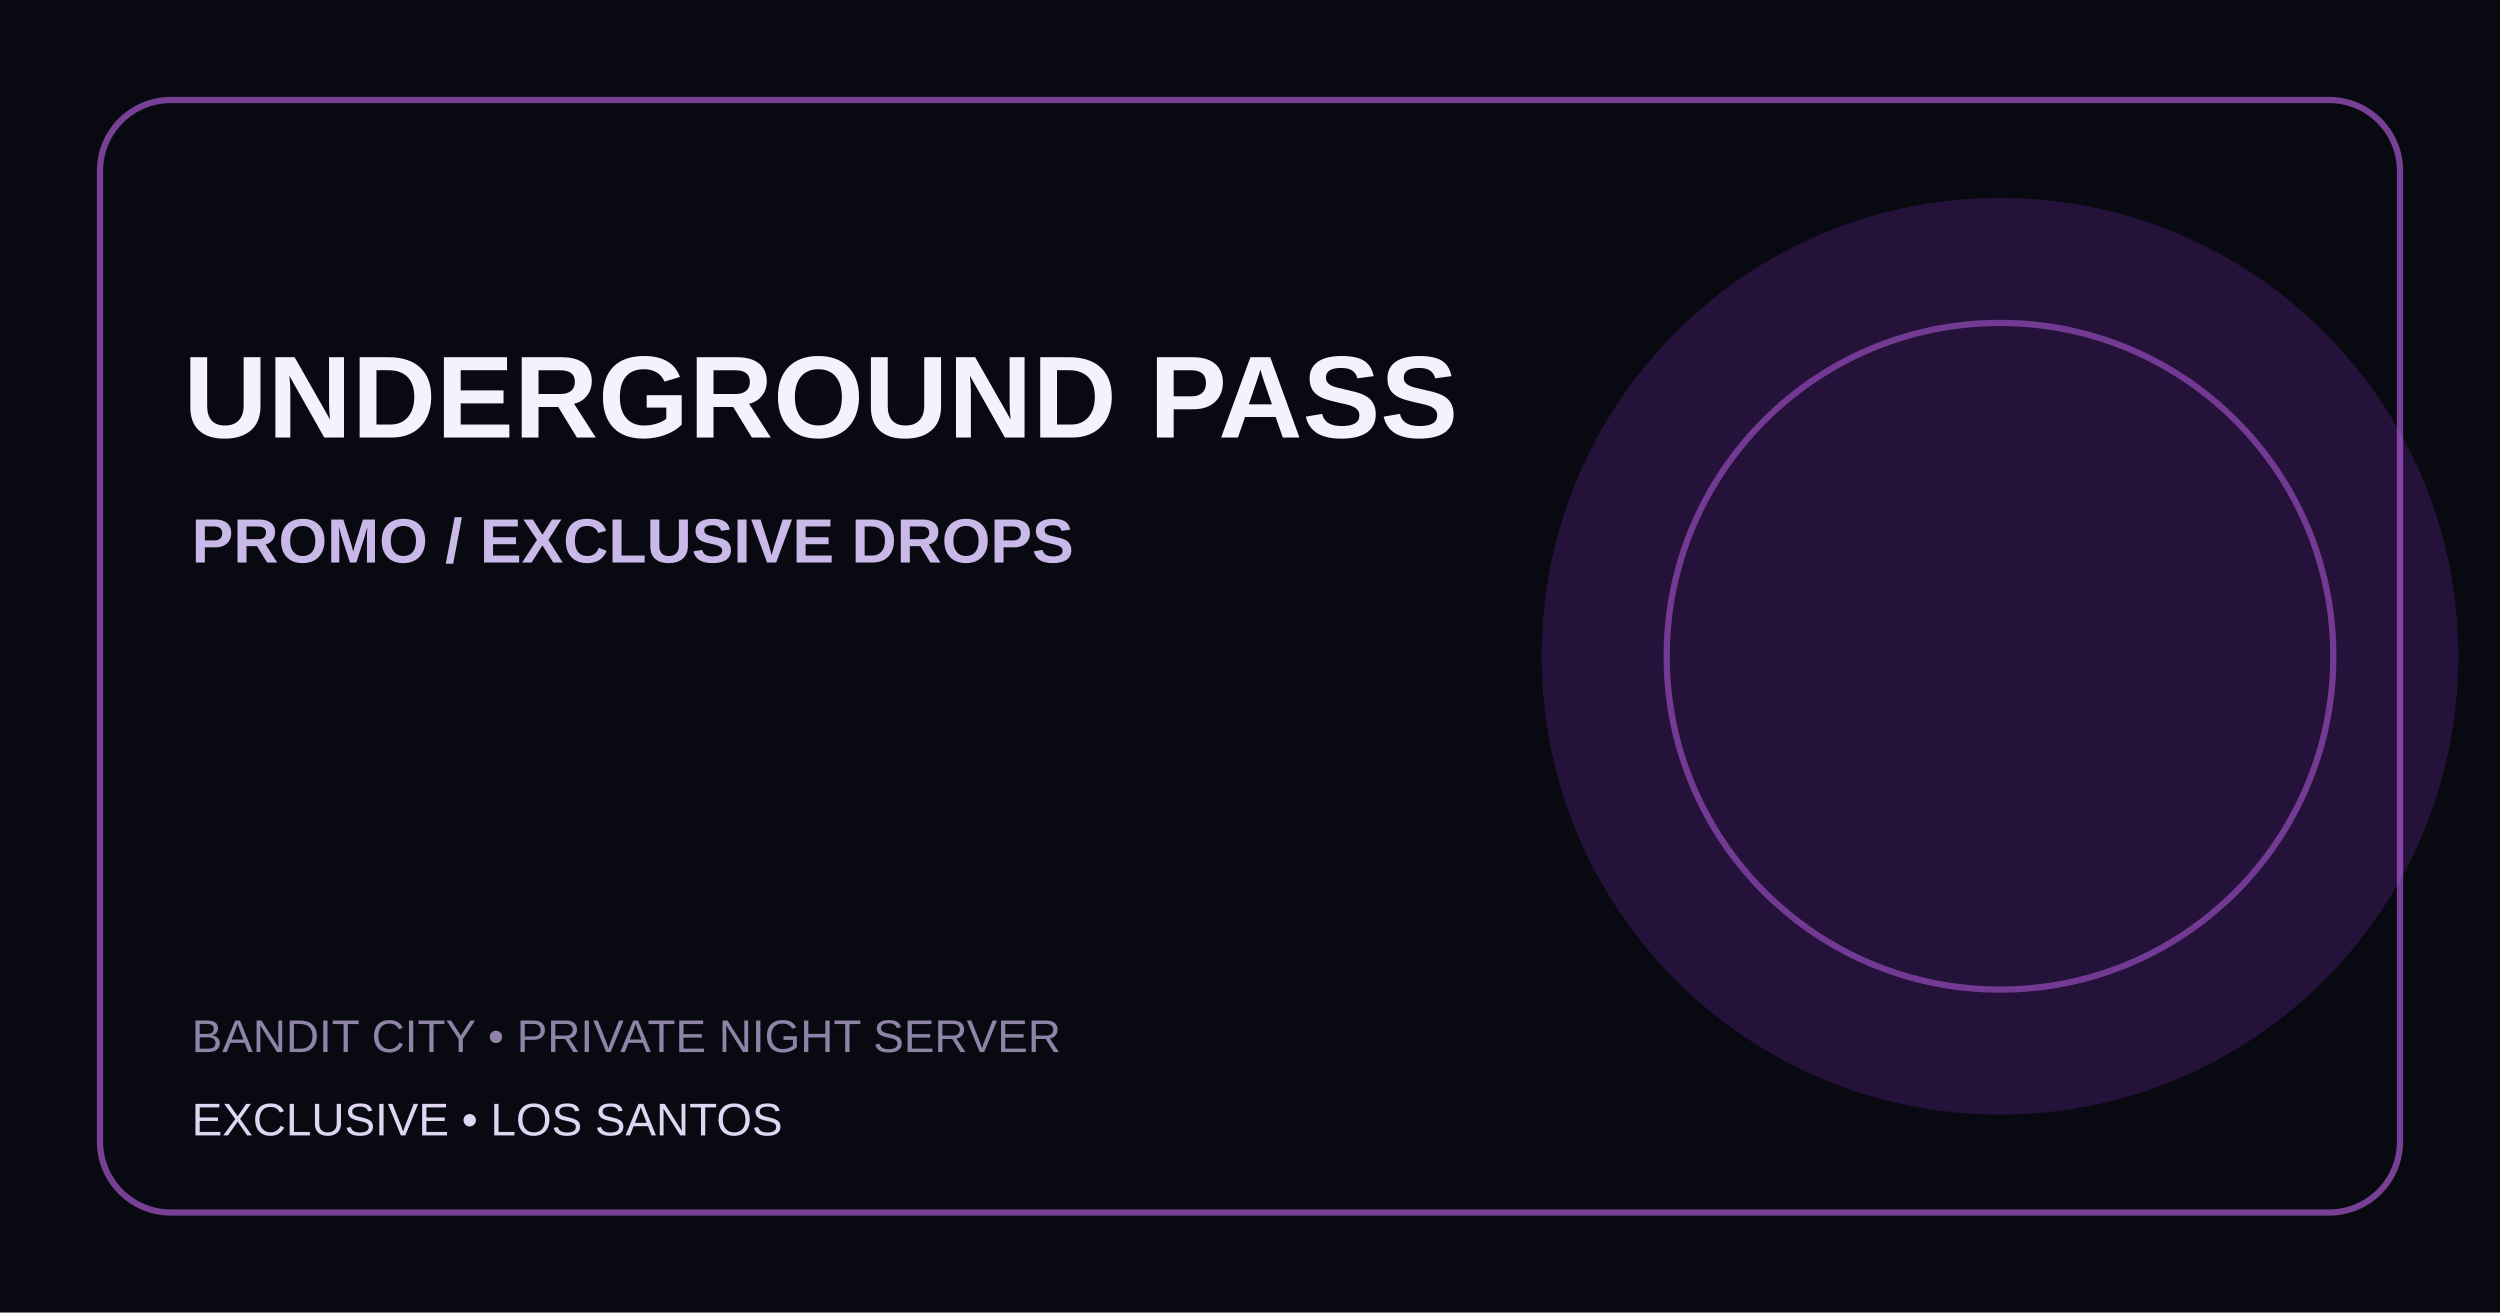
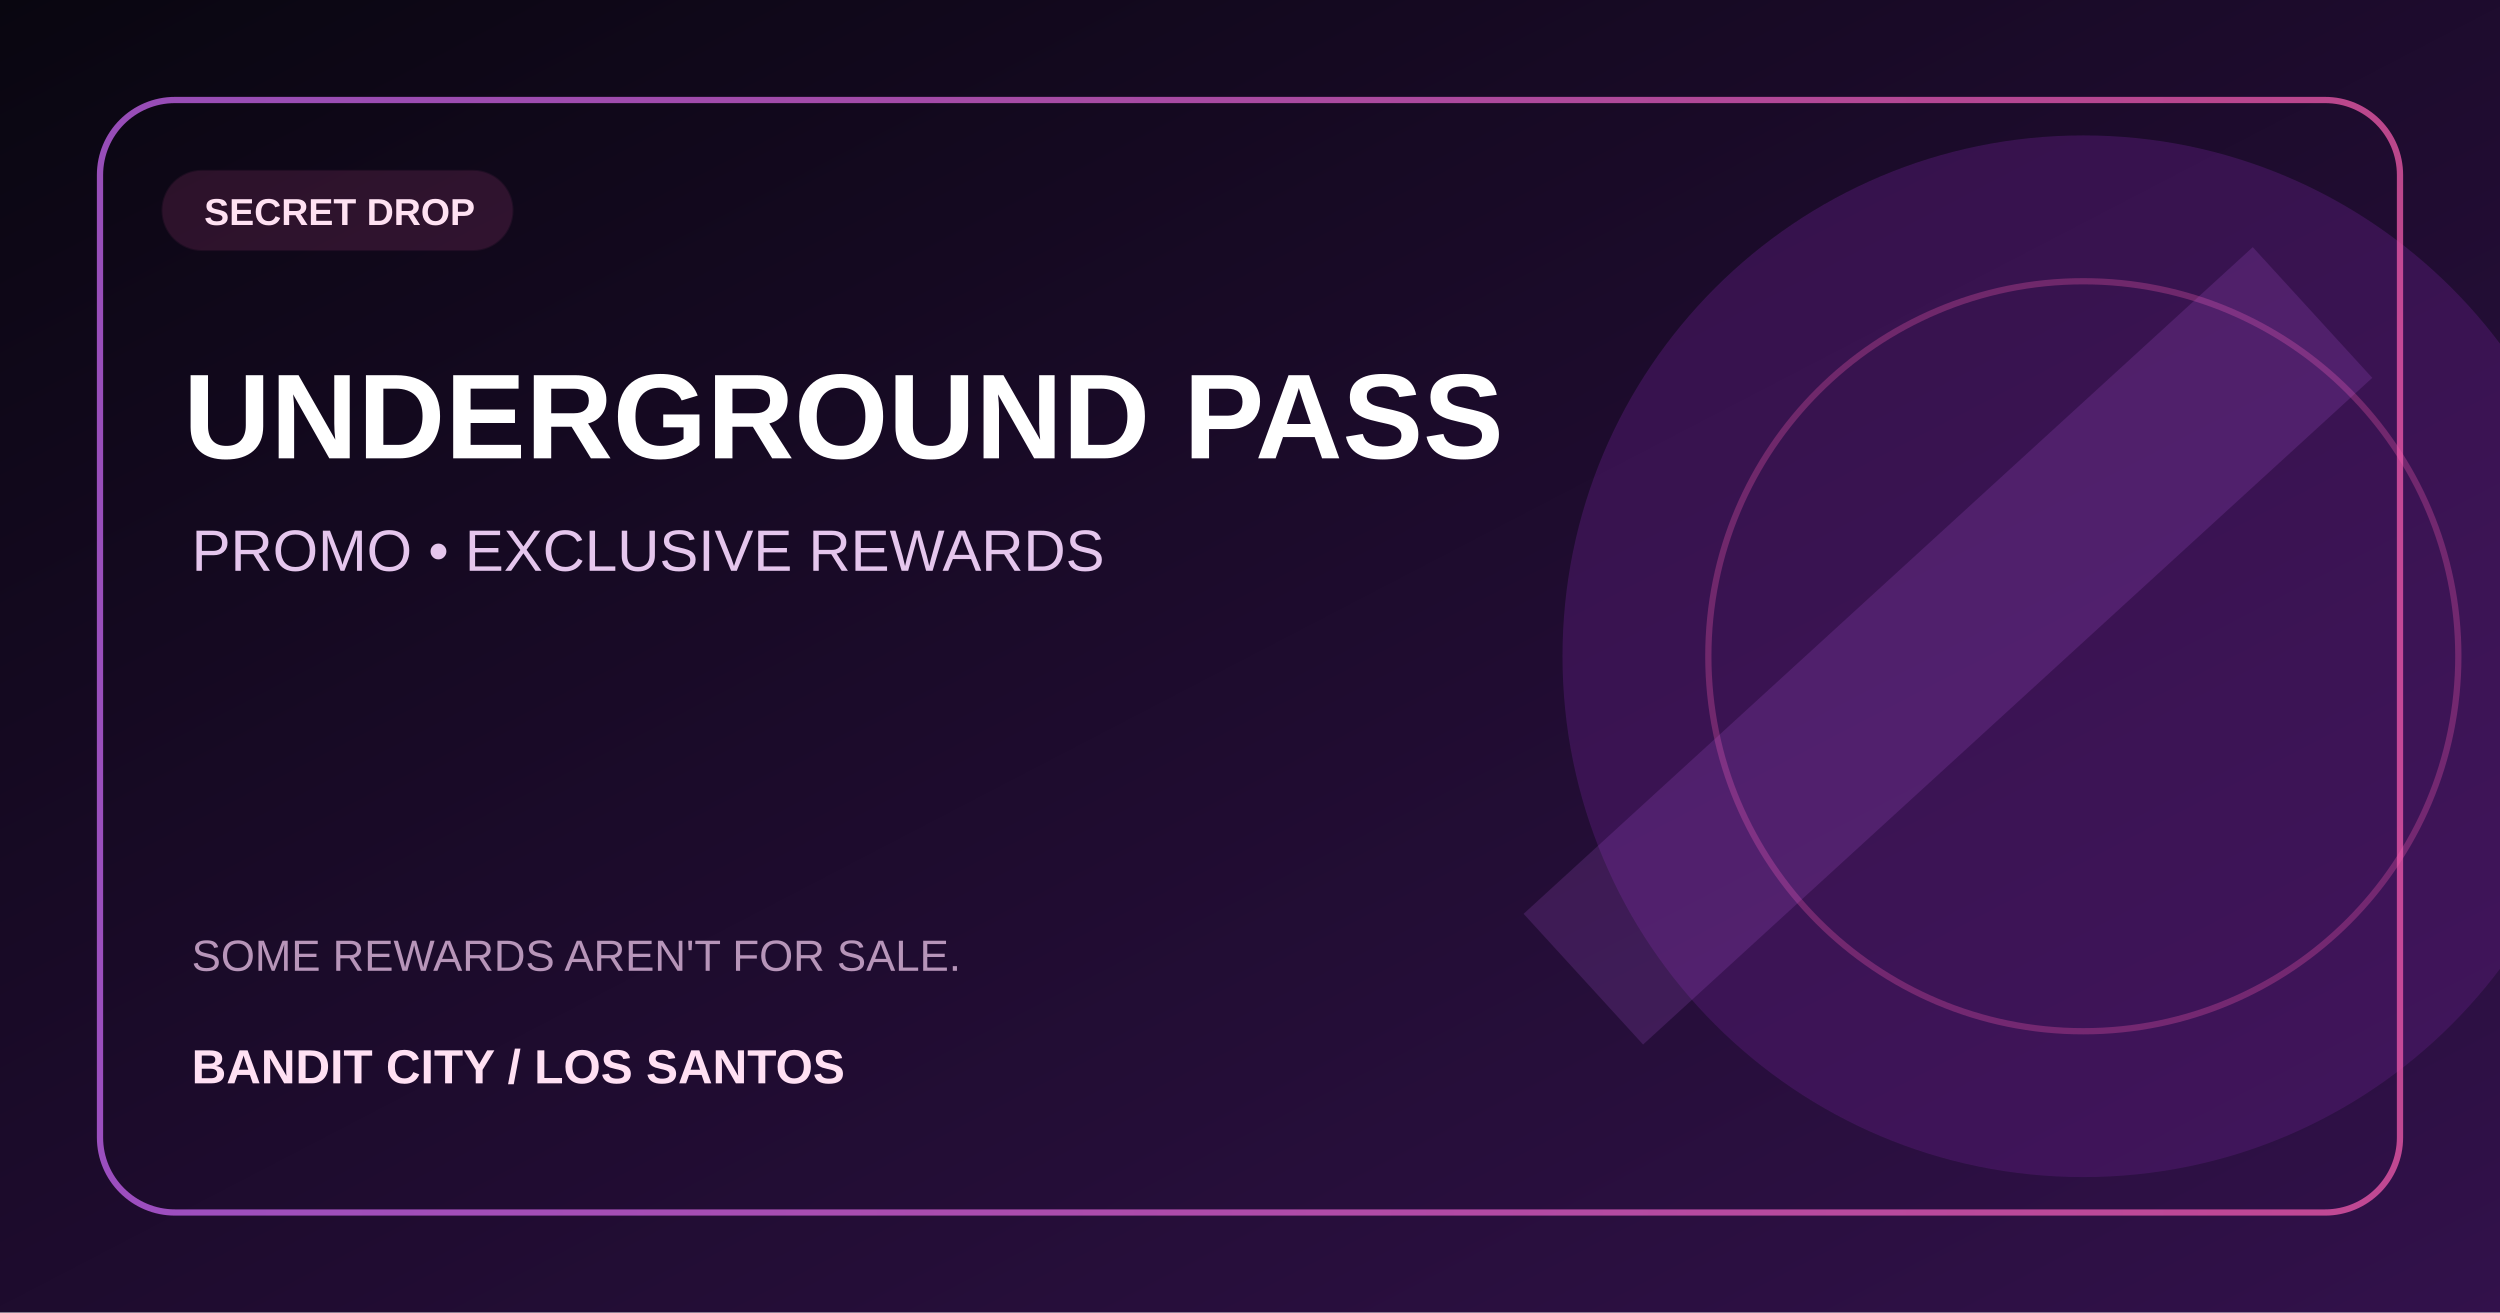
<svg xmlns="http://www.w3.org/2000/svg" width="1200" height="630">
-   <rect width="1200" height="630" fill="#090a11" />
-   <circle cx="960" cy="315" r="220" fill="#25123a" />
-   <circle cx="960" cy="315" r="160" fill="none" stroke="#d26cff" stroke-opacity=".45" stroke-width="3" />
-   <rect x="48" y="48" width="1104" height="534" rx="34" fill="none" stroke="#d26cff" stroke-opacity=".55" stroke-width="3" />
-   <text x="88" y="210" fill="#f5f1ff" font-family="Arial" font-size="56" font-weight="700">UNDERGROUND PASS</text>
-   <text x="92" y="270" fill="#c9b9e8" font-family="Arial" font-size="30" font-weight="700">PROMO / EXCLUSIVE DROPS</text>
-   <text x="92" y="505" fill="#8f84a8" font-family="Arial" font-size="22">BANDIT CITY • PRIVATE NIGHT SERVER</text>
-   <text x="92" y="545" fill="#e0d6f4" font-family="Arial" font-size="22">EXCLUSIVE • LOS SANTOS</text>
+   <defs>
+     <linearGradient id="bg" x1="0" y1="0" x2="1" y2="1">
+       <stop stop-color="#090610" />
+       <stop offset="1" stop-color="#32114b" />
+     </linearGradient>
+     <linearGradient id="pink" x1="0" y1="0" x2="1" y2="0">
+       <stop stop-color="#d26cff" />
+       <stop offset="1" stop-color="#ff5fb2" />
+     </linearGradient>
+   </defs>
+   <rect width="1200" height="630" fill="url(#bg)" />
+   <circle cx="1000" cy="315" r="250" fill="#521a70" opacity=".5" />
+   <circle cx="1000" cy="315" r="180" fill="none" stroke="#ff5fb2" stroke-opacity=".28" stroke-width="3" />
+   <path d="M760 470 L1110 150" stroke="#d26cff" stroke-opacity=".15" stroke-width="85" />
+   <rect x="48" y="48" width="1104" height="534" rx="36" fill="none" stroke="url(#pink)" stroke-opacity=".7" stroke-width="3" />
+   <rect x="78" y="82" width="168" height="38" rx="19" fill="#ff5fb2" opacity=".13" stroke="#ff5fb2" stroke-opacity=".5" />
+   <text x="98" y="108" fill="#ffe1f2" font-family="Arial" font-size="18" font-weight="700">SECRET DROP</text>
+   <text x="88" y="220" fill="#ffffff" font-family="Arial" font-size="58" font-weight="700">UNDERGROUND PASS</text>
+   <text x="92" y="274" fill="#e5c6ed" font-family="Arial" font-size="28">PROMO • EXCLUSIVE REWARDS</text>
+   <text x="92" y="466" fill="#b795b9" font-family="Arial" font-size="21">SOME REWARDS AREN'T FOR SALE.</text>
+   <text x="92" y="520" fill="#ffe0f3" font-family="Arial" font-size="23" font-weight="700">BANDIT CITY / LOS SANTOS</text>
</svg>
